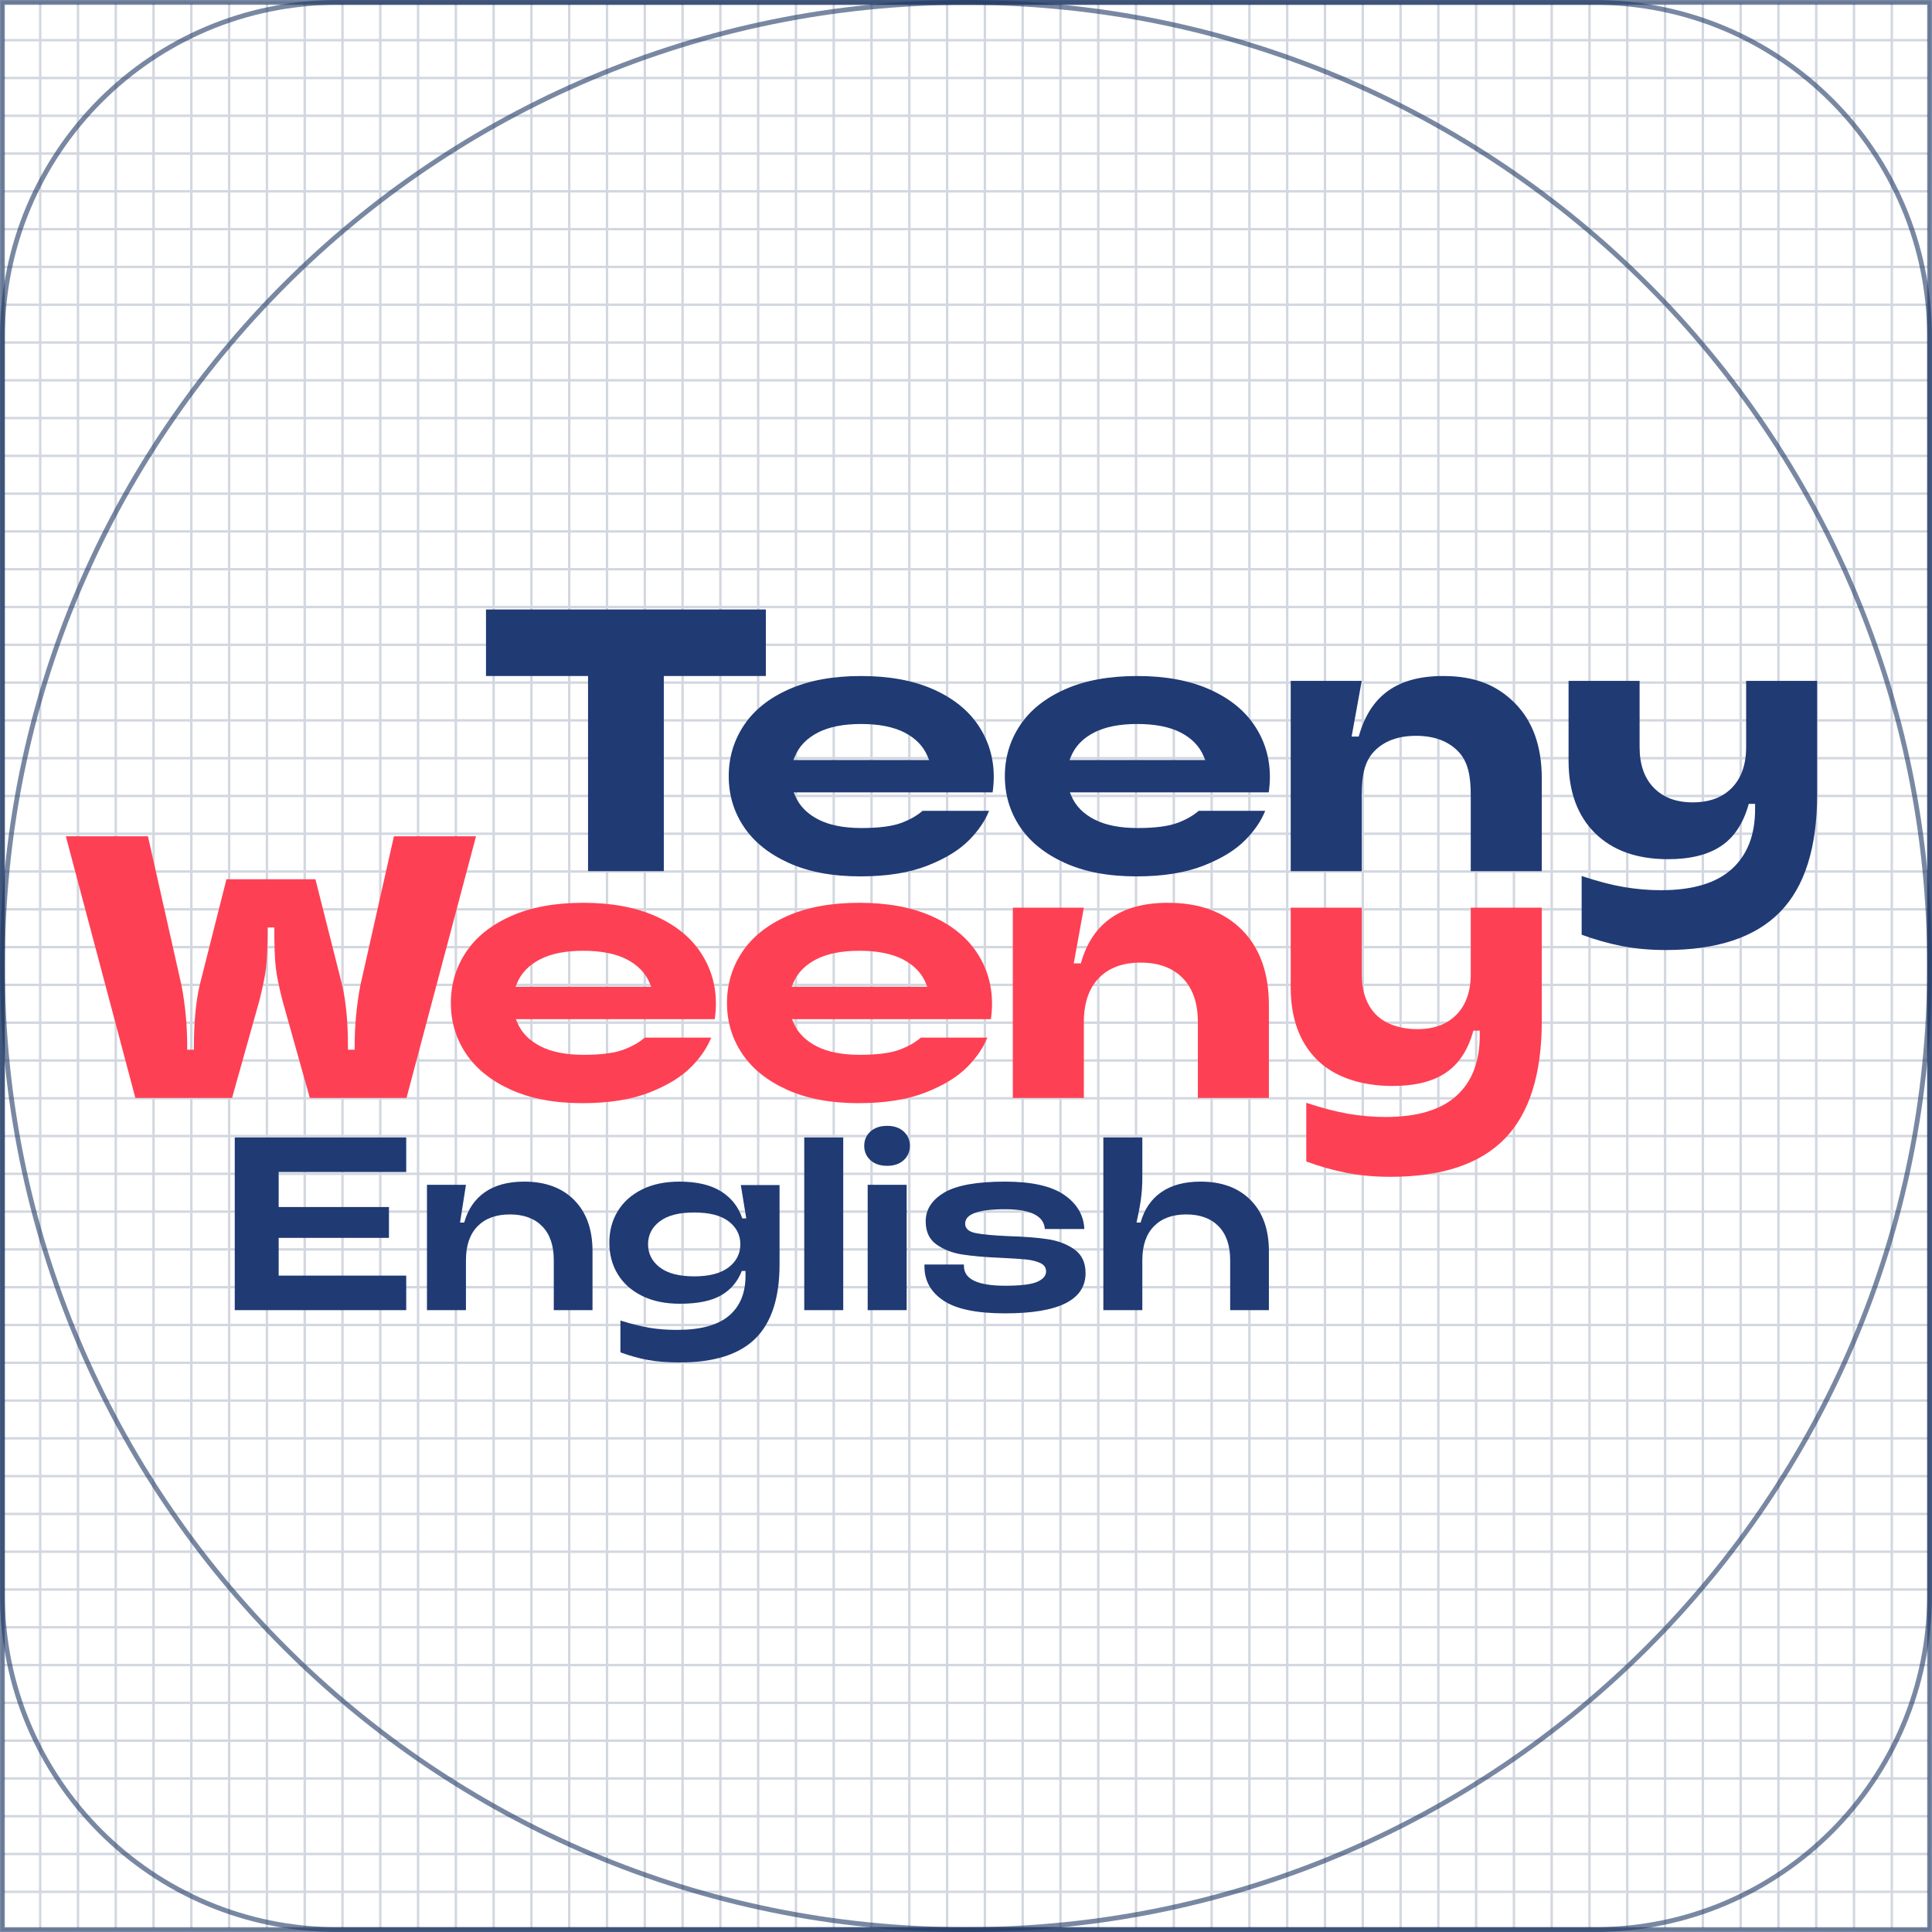
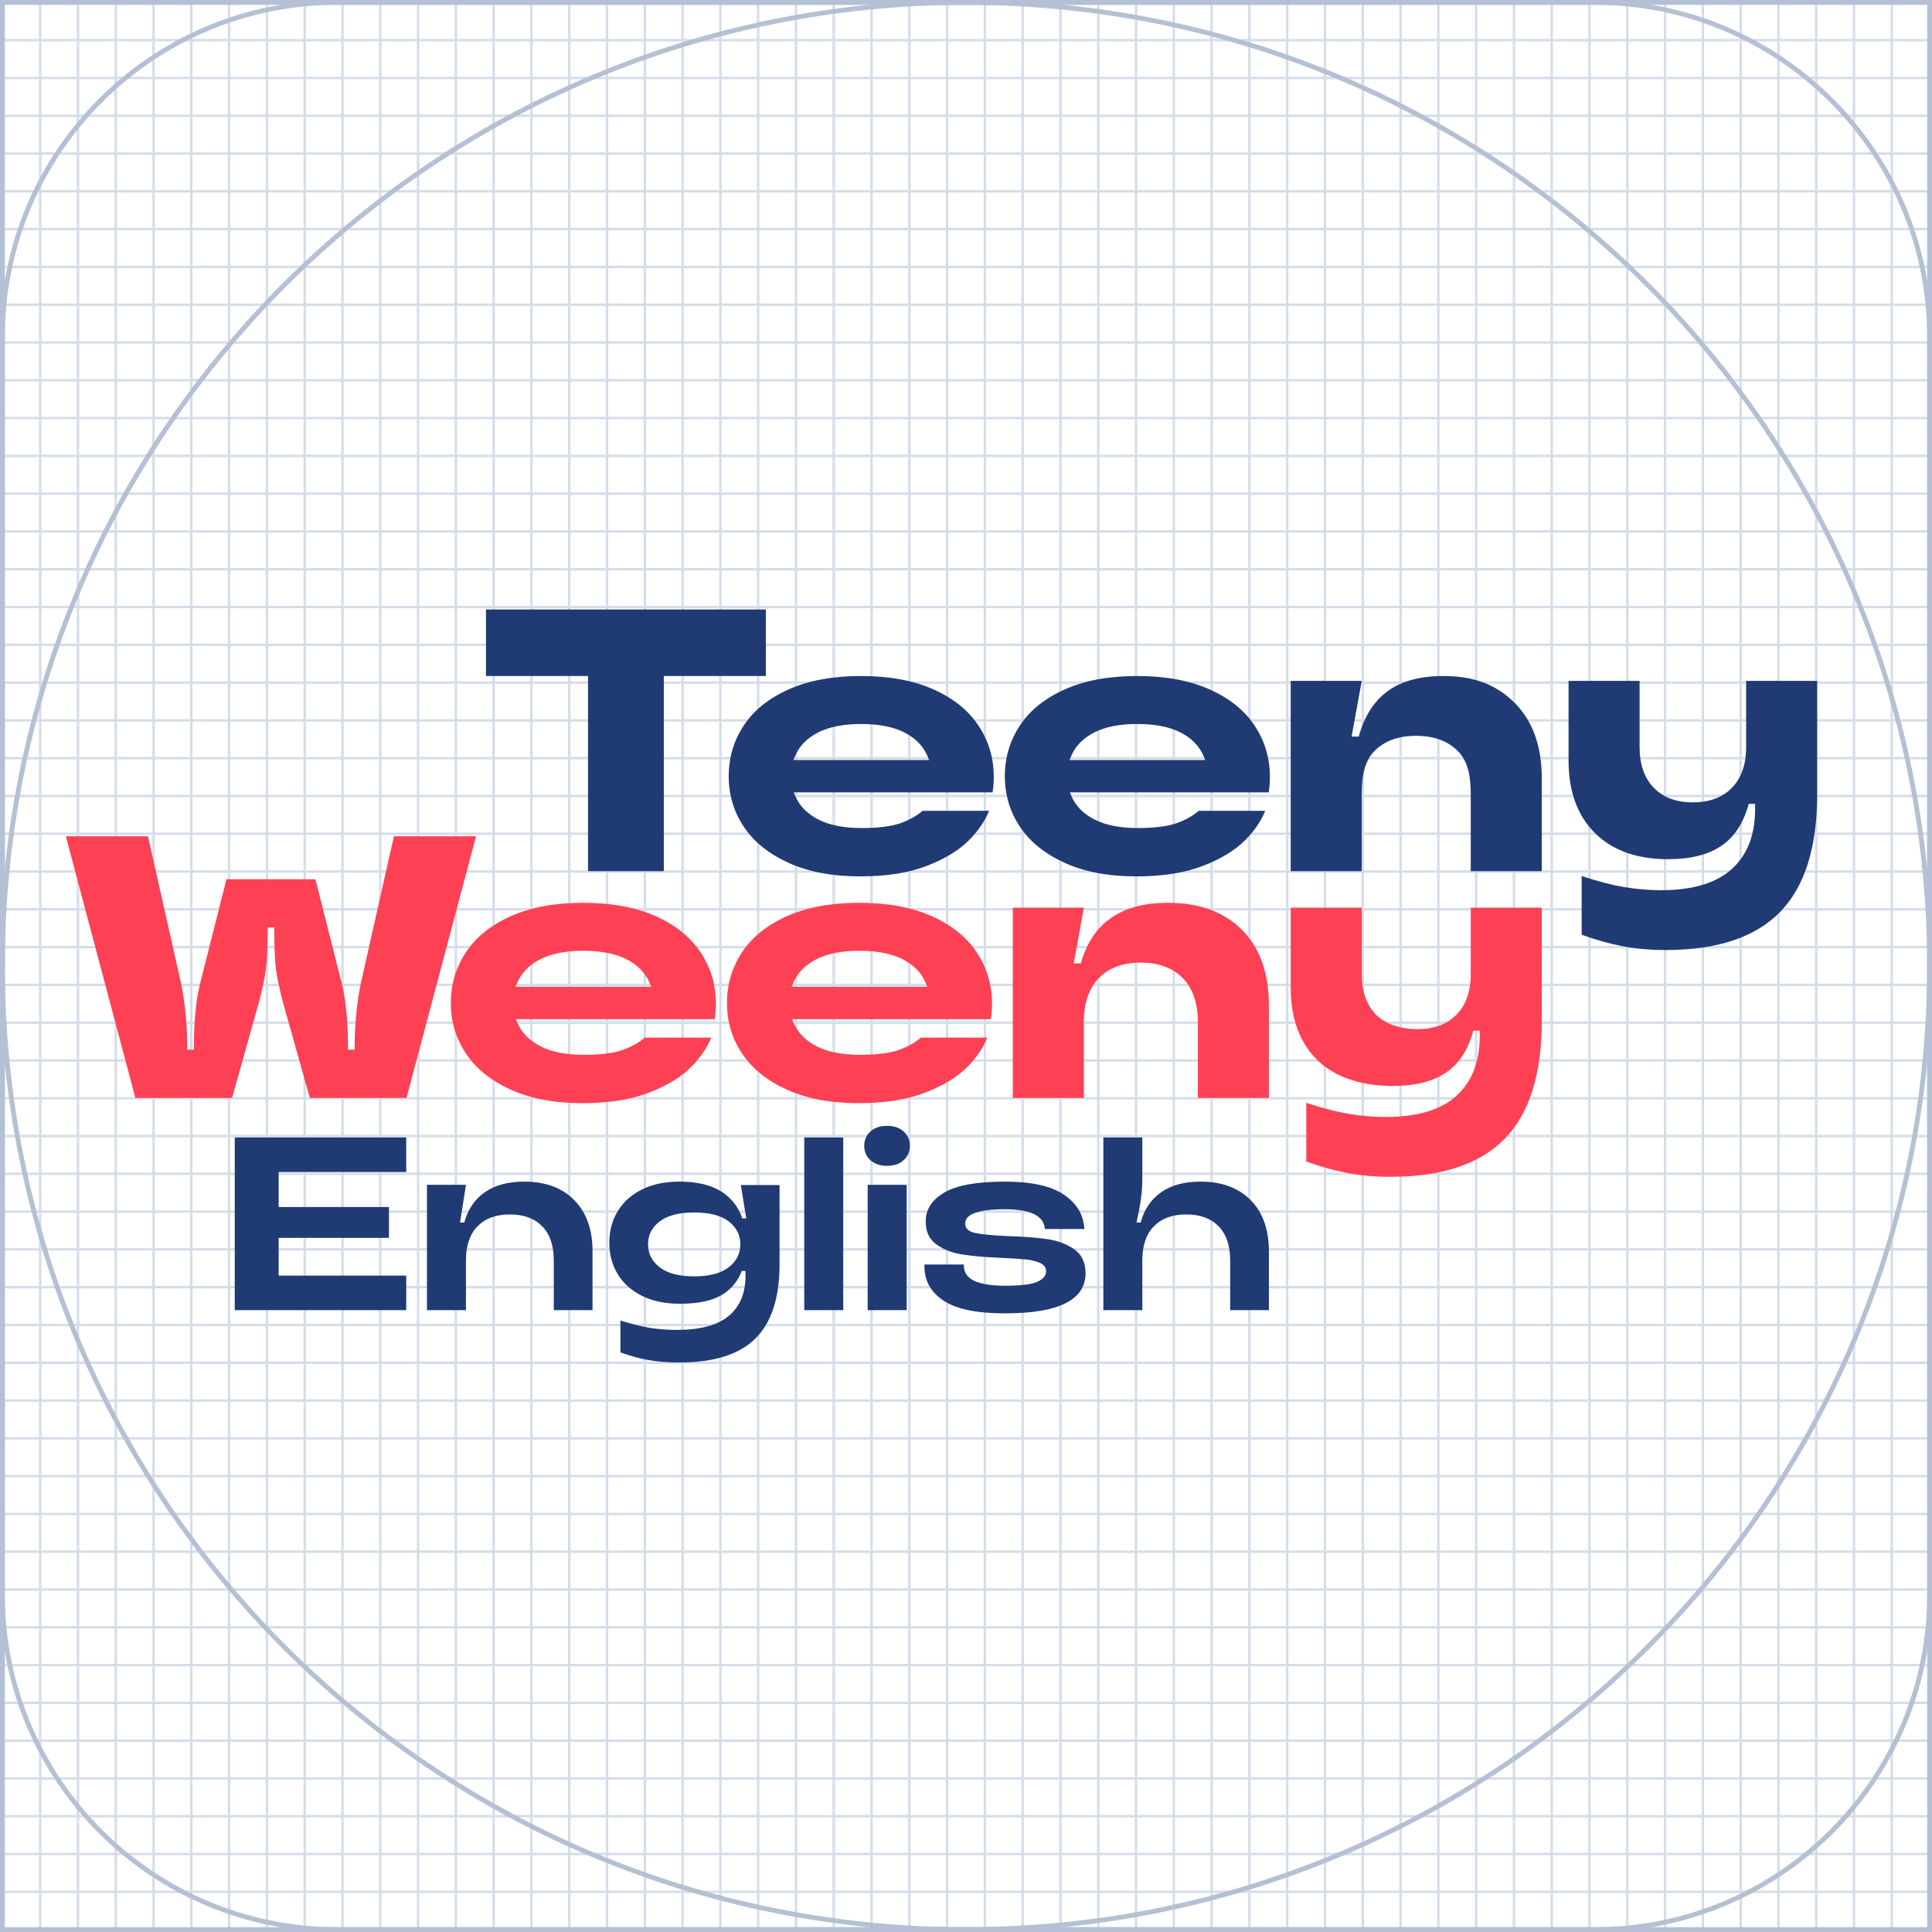
<svg xmlns="http://www.w3.org/2000/svg" version="1.1" id="Layer_1" x="0px" y="0px" viewBox="0 0 802 802" style="enable-background:new 0 0 802 802;" xml:space="preserve">
  <style type="text/css">
- 	.st0{opacity:0.2;}
- 	.st1{fill:none;stroke:#203864;stroke-miterlimit:10;}
- 	.st2{opacity:0.6;fill:none;stroke:#203864;stroke-width:2;stroke-miterlimit:10;enable-background:new    ;}
+ 	.st0{enable-background:new    ;}
+ 	.st1{fill:none;stroke:#D4DDE8;stroke-miterlimit:10;}
+ 	.st2{fill:none;stroke:#B4C0D3;stroke-width:2;stroke-miterlimit:10;enable-background:new    ;}
	.st3{fill:#203A74;}
	.st4{fill:#FE4054;}
</style>
  <g class="st0">
    <rect x="1" y="1" class="st1" width="800" height="800" />
    <line class="st1" x1="1" y1="785.314" x2="801" y2="785.314" />
    <line class="st1" x1="1" y1="769.627" x2="801" y2="769.627" />
    <line class="st1" x1="1" y1="753.941" x2="801" y2="753.941" />
    <line class="st1" x1="1" y1="738.255" x2="801" y2="738.255" />
    <line class="st1" x1="1" y1="722.569" x2="801" y2="722.569" />
    <line class="st1" x1="1" y1="706.882" x2="801" y2="706.882" />
    <line class="st1" x1="1" y1="691.196" x2="801" y2="691.196" />
    <line class="st1" x1="1" y1="675.51" x2="801" y2="675.51" />
    <line class="st1" x1="1" y1="659.824" x2="801" y2="659.824" />
    <line class="st1" x1="1" y1="644.137" x2="801" y2="644.137" />
    <line class="st1" x1="1" y1="628.451" x2="801" y2="628.451" />
    <line class="st1" x1="1" y1="612.765" x2="801" y2="612.765" />
    <line class="st1" x1="1" y1="597.078" x2="801" y2="597.078" />
    <line class="st1" x1="1" y1="581.392" x2="801" y2="581.392" />
    <line class="st1" x1="1" y1="565.706" x2="801" y2="565.706" />
    <line class="st1" x1="1" y1="550.02" x2="801" y2="550.02" />
    <line class="st1" x1="1" y1="534.333" x2="801" y2="534.333" />
    <line class="st1" x1="1" y1="518.647" x2="801" y2="518.647" />
    <line class="st1" x1="1" y1="502.961" x2="801" y2="502.961" />
    <line class="st1" x1="1" y1="487.275" x2="801" y2="487.275" />
    <line class="st1" x1="1" y1="471.588" x2="801" y2="471.588" />
    <line class="st1" x1="1" y1="455.902" x2="801" y2="455.902" />
    <line class="st1" x1="1" y1="440.216" x2="801" y2="440.216" />
    <line class="st1" x1="1" y1="424.529" x2="801" y2="424.529" />
    <line class="st1" x1="1" y1="408.843" x2="801" y2="408.843" />
    <line class="st1" x1="1" y1="393.157" x2="801" y2="393.157" />
    <line class="st1" x1="1" y1="377.471" x2="801" y2="377.471" />
    <line class="st1" x1="1" y1="361.784" x2="801" y2="361.784" />
    <line class="st1" x1="1" y1="346.098" x2="801" y2="346.098" />
    <line class="st1" x1="1" y1="330.412" x2="801" y2="330.412" />
    <line class="st1" x1="1" y1="314.725" x2="801" y2="314.725" />
    <line class="st1" x1="1" y1="299.039" x2="801" y2="299.039" />
    <line class="st1" x1="1" y1="283.353" x2="801" y2="283.353" />
    <line class="st1" x1="1" y1="267.667" x2="801" y2="267.667" />
    <line class="st1" x1="1" y1="251.98" x2="801" y2="251.98" />
    <line class="st1" x1="1" y1="236.294" x2="801" y2="236.294" />
    <line class="st1" x1="1" y1="220.608" x2="801" y2="220.608" />
    <line class="st1" x1="1" y1="204.922" x2="801" y2="204.922" />
    <line class="st1" x1="1" y1="189.235" x2="801" y2="189.235" />
    <line class="st1" x1="1" y1="173.549" x2="801" y2="173.549" />
    <line class="st1" x1="1" y1="157.863" x2="801" y2="157.863" />
    <line class="st1" x1="1" y1="142.176" x2="801" y2="142.176" />
    <line class="st1" x1="1" y1="126.49" x2="801" y2="126.49" />
    <line class="st1" x1="1" y1="110.804" x2="801" y2="110.804" />
    <line class="st1" x1="1" y1="95.118" x2="801" y2="95.118" />
    <line class="st1" x1="1" y1="79.431" x2="801" y2="79.431" />
    <line class="st1" x1="1" y1="63.745" x2="801" y2="63.745" />
    <line class="st1" x1="1" y1="48.059" x2="801" y2="48.059" />
    <line class="st1" x1="1" y1="32.373" x2="801" y2="32.373" />
    <line class="st1" x1="1" y1="16.686" x2="801" y2="16.686" />
    <line class="st1" x1="785.314" y1="1" x2="785.314" y2="801" />
    <line class="st1" x1="769.627" y1="1" x2="769.627" y2="801" />
    <line class="st1" x1="753.941" y1="1" x2="753.941" y2="801" />
    <line class="st1" x1="738.255" y1="1" x2="738.255" y2="801" />
    <line class="st1" x1="722.569" y1="1" x2="722.569" y2="801" />
    <line class="st1" x1="706.882" y1="1" x2="706.882" y2="801" />
    <line class="st1" x1="691.196" y1="1" x2="691.196" y2="801" />
    <line class="st1" x1="675.51" y1="1" x2="675.51" y2="801" />
    <line class="st1" x1="659.824" y1="1" x2="659.824" y2="801" />
    <line class="st1" x1="644.137" y1="1" x2="644.137" y2="801" />
    <line class="st1" x1="628.451" y1="1" x2="628.451" y2="801" />
    <line class="st1" x1="612.765" y1="1" x2="612.765" y2="801" />
    <line class="st1" x1="597.078" y1="1" x2="597.078" y2="801" />
    <line class="st1" x1="581.392" y1="1" x2="581.392" y2="801" />
    <line class="st1" x1="565.706" y1="1" x2="565.706" y2="801" />
    <line class="st1" x1="550.02" y1="1" x2="550.02" y2="801" />
    <line class="st1" x1="534.333" y1="1" x2="534.333" y2="801" />
    <line class="st1" x1="518.647" y1="1" x2="518.647" y2="801" />
    <line class="st1" x1="502.961" y1="1" x2="502.961" y2="801" />
    <line class="st1" x1="487.275" y1="1" x2="487.275" y2="801" />
    <line class="st1" x1="471.588" y1="1" x2="471.588" y2="801" />
    <line class="st1" x1="455.902" y1="1" x2="455.902" y2="801" />
    <line class="st1" x1="440.216" y1="1" x2="440.216" y2="801" />
    <line class="st1" x1="424.529" y1="1" x2="424.529" y2="801" />
    <line class="st1" x1="408.843" y1="1" x2="408.843" y2="801" />
    <line class="st1" x1="393.157" y1="1" x2="393.157" y2="801" />
    <line class="st1" x1="377.471" y1="1" x2="377.471" y2="801" />
    <line class="st1" x1="361.784" y1="1" x2="361.784" y2="801" />
    <line class="st1" x1="346.098" y1="1" x2="346.098" y2="801" />
    <line class="st1" x1="330.412" y1="1" x2="330.412" y2="801" />
    <line class="st1" x1="314.725" y1="1" x2="314.725" y2="801" />
    <line class="st1" x1="299.039" y1="1" x2="299.039" y2="801" />
    <line class="st1" x1="283.353" y1="1" x2="283.353" y2="801" />
    <line class="st1" x1="267.667" y1="1" x2="267.667" y2="801" />
    <line class="st1" x1="251.98" y1="1" x2="251.98" y2="801" />
    <line class="st1" x1="236.294" y1="1" x2="236.294" y2="801" />
    <line class="st1" x1="220.608" y1="1" x2="220.608" y2="801" />
    <line class="st1" x1="204.922" y1="1" x2="204.922" y2="801" />
    <line class="st1" x1="189.235" y1="1" x2="189.235" y2="801" />
    <line class="st1" x1="173.549" y1="1" x2="173.549" y2="801" />
    <line class="st1" x1="157.863" y1="1" x2="157.863" y2="801" />
    <line class="st1" x1="142.176" y1="1" x2="142.176" y2="801" />
    <line class="st1" x1="126.49" y1="1" x2="126.49" y2="801" />
    <line class="st1" x1="110.804" y1="1" x2="110.804" y2="801" />
    <line class="st1" x1="95.118" y1="1" x2="95.118" y2="801" />
    <line class="st1" x1="79.431" y1="1" x2="79.431" y2="801" />
    <line class="st1" x1="63.745" y1="1" x2="63.745" y2="801" />
    <line class="st1" x1="48.059" y1="1" x2="48.059" y2="801" />
    <line class="st1" x1="32.373" y1="1" x2="32.373" y2="801" />
    <line class="st1" x1="16.686" y1="1" x2="16.686" y2="801" />
  </g>
  <path class="st2" d="M401,801L401,801C180.086,801,1,621.914,1,401l0,0C1,180.086,180.086,1,401,1l0,0  c220.914,0,400,179.086,400,400l0,0C801,621.914,621.914,801,401,801z" />
  <path class="st2" d="M662,801H140C63.232,801,1,738.768,1,662V140C1,63.232,63.232,1,140,1h522c76.768,0,139,62.232,139,139v522  C801,738.768,738.768,801,662,801z" />
  <rect x="1" y="1" class="st2" width="800" height="800" />
  <g id="Logotype_3_">
    <g id="English_7_">
      <path class="st3" d="M168.629,472.172v14.338h-52.95v14.543h45.781v12.802h-45.78v15.669h52.95v14.339H97.45v-71.692h71.179    V472.172z" />
      <path class="st3" d="M177.241,543.865v-52.028h16.182l-2.458,15.67h1.741c1.501-5.462,4.353-9.661,8.552-12.598    c4.199-2.935,9.643-4.404,16.336-4.404c8.808,0,15.737,2.561,20.79,7.682c5.052,5.121,7.579,12.187,7.579,21.2v24.478h-16.08    v-20.79c0-6.077-1.605-10.754-4.813-14.032c-3.21-3.277-7.682-4.916-13.417-4.916s-10.208,1.639-13.416,4.916    c-3.21,3.277-4.814,7.955-4.814,14.032v20.79L177.241,543.865L177.241,543.865z" />
      <path class="st3" d="M269.017,564.553c-3.756-0.683-7.579-1.741-11.471-3.175v-13.211c4.574,1.434,8.619,2.44,12.136,3.021    c3.516,0.58,7.288,0.871,11.317,0.871c9.763,0,16.951-1.946,21.56-5.837c4.609-3.893,6.912-9.423,6.912-16.592v-2.049h-1.536    c-1.707,4.439-4.577,7.82-8.603,10.139c-4.03,2.323-9.73,3.482-17.104,3.482c-6.078,0-11.317-1.091-15.721-3.277    c-4.404-2.184-7.767-5.188-10.088-9.013c-2.322-3.823-3.482-8.193-3.482-13.109c0-4.847,1.16-9.182,3.482-13.007    c2.321-3.823,5.667-6.826,10.037-9.013c4.369-2.184,9.559-3.277,15.567-3.277c7.169,0,12.905,1.332,17.206,3.995    c4.302,2.663,7.272,6.418,8.911,11.266h1.639l-2.253-13.826h16.079v32.876c0,13.929-3.346,24.204-10.036,30.828    c-6.694,6.622-17.173,9.935-31.443,9.935C277.142,565.577,272.771,565.235,269.017,564.553z M302.457,526.095    c3.241-2.491,4.865-5.684,4.865-9.575c0-3.893-1.625-7.067-4.865-9.525c-3.245-2.458-8.006-3.688-14.287-3.688    c-6.283,0-11.045,1.23-14.287,3.688c-3.244,2.458-4.865,5.632-4.865,9.525c0,3.892,1.621,7.084,4.865,9.575    c3.242,2.493,8.004,3.738,14.287,3.738C294.45,529.833,299.212,528.588,302.457,526.095z" />
      <path class="st3" d="M350.039,543.865h-16.182v-71.692h16.182V543.865z" />
      <path class="st3" d="M361.313,481.595c-1.707-1.57-2.56-3.55-2.56-5.94c0-2.389,0.853-4.368,2.56-5.94    c1.706-1.57,4.028-2.356,6.965-2.356c2.867,0,5.154,0.786,6.862,2.356c1.706,1.571,2.56,3.551,2.56,5.94    c0,2.391-0.854,4.37-2.56,5.94c-1.707,1.572-3.995,2.355-6.862,2.355C365.341,483.95,363.02,483.166,361.313,481.595z     M376.369,543.865h-16.183v-52.028h16.183V543.865z" />
      <path class="st3" d="M391.691,539.921c-5.293-3.516-7.938-8.245-7.938-14.185v-0.819h16.387v0.615c0,5.463,5.7,8.193,17.104,8.193    c6.486,0,10.941-0.546,13.365-1.639c2.424-1.092,3.636-2.526,3.636-4.302c0-1.57-0.803-2.73-2.406-3.482    c-1.605-0.751-3.603-1.245-5.992-1.485c-2.39-0.238-5.804-0.461-10.241-0.666c-6.555-0.272-11.916-0.732-16.08-1.382    c-4.165-0.649-7.75-2.031-10.754-4.148c-3.005-2.115-4.506-5.326-4.506-9.627c0-4.917,2.56-8.893,7.681-11.932    c5.121-3.037,13.553-4.558,25.297-4.558c10.992,0,19.152,1.828,24.478,5.479c5.325,3.654,8.125,8.383,8.398,14.185h-16.388    c-0.409-5.462-5.906-8.193-16.489-8.193c-11.061,0-16.592,1.981-16.592,5.94c0,2.049,1.434,3.364,4.302,3.943    c2.867,0.581,7.441,1.008,13.724,1.28c6.622,0.205,12.068,0.632,16.336,1.28c4.266,0.651,7.937,2.066,11.01,4.251    c3.072,2.185,4.608,5.463,4.608,9.832c0,11.129-11.129,16.694-33.388,16.694C405.5,545.196,396.981,543.439,391.691,539.921z" />
      <path class="st3" d="M458.015,543.865v-71.692h16.182v16.694c0,3.141-0.204,6.18-0.614,9.115    c-0.409,2.936-1.024,6.112-1.844,9.525h1.742c1.501-5.462,4.352-9.661,8.552-12.598c4.199-2.935,9.643-4.404,16.335-4.404    c8.809,0,15.737,2.561,20.791,7.682c5.051,5.121,7.578,12.187,7.578,21.2v24.478h-16.079v-20.79    c0-6.077-1.604-10.754-4.813-14.032c-3.211-3.277-7.682-4.916-13.417-4.916s-10.208,1.639-13.416,4.916    c-3.21,3.277-4.814,7.955-4.814,14.032v20.79H458.015z" />
    </g>
    <g id="Weeny_4_">
-       <path class="st4" d="M56.19,455.766L27.327,347.141h34.088l13.966,62.071c1.552,8.278,2.328,16.604,2.328,24.984v1.552h2.793    v-1.552c0-9.723,0.776-18.052,2.328-24.984l11.173-44.226h36.932l11.173,44.226c1.552,6.932,2.328,15.261,2.328,24.984v1.552    h2.793v-1.552c0-8.38,0.776-16.706,2.328-24.984l13.966-62.071h34.088l-28.863,108.625h-40.14L117.28,415.42    c-1.45-5.688-2.381-10.265-2.793-13.733c-0.415-3.465-0.621-8.819-0.621-16.061v-0.62h-2.793v0.62    c0,7.243-0.209,12.596-0.621,16.061c-0.415,3.467-1.346,8.045-2.793,13.733l-11.328,40.346H56.19z" />
+       <path class="st4" d="M56.19,455.766L27.327,347.141h34.088l13.966,62.071c1.552,8.278,2.328,16.604,2.328,24.984v1.552h2.793    v-1.552c0-9.723,0.776-18.052,2.328-24.984l11.173-44.226h36.932l11.173,44.226c1.552,6.932,2.328,15.261,2.328,24.984v1.552    h2.793v-1.552c0-8.38,0.776-16.706,2.328-24.984l13.966-62.071h34.088l-28.863,108.625h-40.14L117.28,415.42    c-1.45-5.688-2.381-10.265-2.793-13.733c-0.415-3.465-0.621-8.819-0.621-16.061v-0.62h-2.793v0.62    c0,7.243-0.209,12.596-0.621,16.061c-0.415,3.467-1.346,8.045-2.793,13.733l-11.328,40.346L56.19,455.766L56.19,455.766z" />
      <path class="st4" d="M420.439,455.766v-78.985h29.484l-4.19,23.121h2.948c4.655-16.759,16.706-25.139,36.157-25.139    c13.036,0,23.277,3.751,30.725,11.25c7.448,7.502,11.173,17.923,11.173,31.268v38.484h-29.484v-31.501    c0-7.86-2.094-13.939-6.285-18.233c-4.19-4.292-10.009-6.439-17.458-6.439c-7.448,0-13.243,2.148-17.38,6.439    c-4.139,4.295-6.207,10.373-6.207,18.233v31.501L420.439,455.766L420.439,455.766z" />
      <path class="st4" d="M559.012,486.879c-5.587-1.086-11.174-2.665-16.759-4.733v-24.363c6.517,2.172,12.361,3.698,17.535,4.578    c5.172,0.878,10.293,1.319,15.362,1.319c13.138,0,22.939-2.925,29.407-8.768c6.464-5.843,9.699-14.145,9.699-24.905v-2.173h-2.639    c-2.172,7.968-5.975,13.787-11.406,17.458c-5.431,3.673-12.802,5.509-22.113,5.509c-12.932,0-24.078-3.62-31.371-10.862    c-7.294-7.24-10.94-17.276-10.94-30.104v-33.053h29.484v27.466c0,7.243,1.964,12.88,5.897,16.914    c3.93,4.035,10.345,6.053,17.173,6.053c6.93,0,12.362-2.018,16.294-6.053c3.93-4.034,5.897-9.671,5.897-16.914v-27.466h29.484    V423.8c0,22.139-5.147,38.457-15.44,48.958c-10.295,10.499-26.097,15.751-47.407,15.751    C570.65,488.509,564.598,487.965,559.012,486.879z" />
      <path class="st4" d="M411.803,416.661c0-7.861-2.122-14.974-6.362-21.337c-4.243-6.363-10.502-11.379-18.777-15.052    c-8.278-3.671-18.26-5.509-29.95-5.509c-11.692,0-21.673,1.838-29.95,5.509c-8.278,3.673-14.51,8.665-18.698,14.974    c-4.191,6.311-6.286,13.346-6.286,21.105s2.095,14.768,6.286,21.027c4.189,6.26,10.396,11.25,18.621,14.974    c8.224,3.724,18.128,5.587,29.716,5.587c10.963,0,20.224-1.475,27.776-4.423c7.551-2.948,13.396-6.542,17.535-10.785    c3.815-3.911,6.519-7.912,8.135-12.001h-1.102h-26.502l0,0c-2.327,2.033-5.34,3.734-8.961,5.058    c-3.768,1.38-9.292,2.08-16.417,2.08c-7.272,0-13.278-1.187-17.85-3.527c-4.652-2.378-7.895-5.685-9.638-9.831l-0.603-1.436    h81.514h1.036C411.637,420.862,411.803,418.721,411.803,416.661z M328.638,409.627l0.584-1.427    c1.74-4.249,4.984-7.612,9.641-9.995c4.577-2.341,10.583-3.527,17.851-3.527c7.369,0,13.427,1.187,18.006,3.527    c4.654,2.383,7.898,5.746,9.641,9.995l0.586,1.427H328.638z" />
      <path class="st4" d="M297.179,416.661c0-7.861-2.122-14.974-6.362-21.337c-4.243-6.363-10.502-11.379-18.777-15.052    c-8.278-3.671-18.26-5.509-29.95-5.509c-11.692,0-21.673,1.838-29.95,5.509c-8.278,3.673-14.51,8.665-18.698,14.974    c-4.191,6.311-6.286,13.346-6.286,21.105s2.095,14.768,6.286,21.027c4.189,6.26,10.396,11.25,18.621,14.974    c8.224,3.724,18.128,5.587,29.716,5.587c10.963,0,20.224-1.475,27.776-4.423c7.551-2.948,13.396-6.542,17.535-10.785    c3.815-3.911,6.519-7.912,8.135-12.001h-1.102h-26.502l0,0c-2.327,2.033-5.34,3.734-8.961,5.058    c-3.768,1.38-9.292,2.08-16.417,2.08c-7.272,0-13.278-1.187-17.85-3.527c-4.652-2.378-7.895-5.685-9.638-9.831l-0.604-1.436    h81.514h1.036C297.013,420.862,297.179,418.721,297.179,416.661z M214.015,409.627l0.584-1.427    c1.74-4.249,4.984-7.612,9.641-9.995c4.577-2.341,10.583-3.527,17.851-3.527c7.369,0,13.427,1.187,18.006,3.527    c4.654,2.383,7.898,5.746,9.641,9.995l0.586,1.427H214.015z" />
    </g>
    <g id="Teeny_6_">
      <path class="st3" d="M535.786,361.625V282.64h29.484l-4.19,23.121h2.949c4.655-16.759,15.671-25.139,35.121-25.139    c13.035,0,22.242,3.751,29.691,11.25c7.449,7.502,11.173,17.923,11.173,31.268v38.484H610.53v-31.501    c0-7.86-1.061-13.939-5.249-18.233c-4.191-4.292-10.01-6.439-17.458-6.439c-7.45,0-13.245,2.148-17.381,6.439    c-4.138,4.295-5.173,10.373-5.173,18.233v31.501L535.786,361.625L535.786,361.625z" />
      <path class="st3" d="M673.324,392.738c-5.586-1.086-11.173-2.665-16.759-4.733v-24.363c6.518,2.172,12.362,3.698,17.535,4.578    c5.172,0.878,10.293,1.319,15.363,1.319c13.136,0,22.939-2.925,29.405-8.768c6.465-5.843,9.699-14.145,9.699-24.905v-2.173h-2.637    c-2.173,7.968-5.975,13.787-11.406,17.457c-5.431,3.673-12.802,5.509-22.113,5.509c-12.934,0-23.044-3.62-30.338-10.862    c-7.293-7.24-10.94-17.276-10.94-30.104V282.64h29.484v27.466c0,7.243,1.964,12.88,5.897,16.914    c3.931,4.035,9.311,6.053,16.139,6.053c6.928,0,12.36-2.018,16.294-6.053c3.93-4.034,5.896-9.671,5.896-16.914V282.64h29.484    v47.019c0,22.139-5.147,38.457-15.44,48.958c-10.296,10.499-26.096,15.751-47.407,15.751    C684.962,394.367,678.91,393.824,673.324,392.738z" />
      <path class="st3" d="M527.15,322.52c0-7.861-2.122-14.974-6.362-21.337c-4.243-6.363-10.502-11.379-18.777-15.052    c-8.278-3.671-18.26-5.509-29.95-5.509c-11.692,0-21.673,1.838-29.95,5.509c-8.278,3.673-14.51,8.665-18.698,14.974    c-4.191,6.311-6.286,13.346-6.286,21.105s2.095,14.768,6.286,21.027c4.189,6.26,10.396,11.25,18.621,14.974    c8.224,3.724,18.128,5.587,29.716,5.587c10.964,0,20.224-1.475,27.776-4.423c7.551-2.948,13.396-6.542,17.535-10.785    c3.815-3.911,6.518-7.912,8.135-12.001h-1.102h-26.502l0,0c-2.327,2.033-5.34,3.734-8.961,5.058    c-3.768,1.38-9.292,2.08-16.417,2.08c-7.272,0-13.278-1.187-17.85-3.527c-4.652-2.378-7.895-5.685-9.638-9.831l-0.604-1.436    h81.514h1.036C526.983,326.721,527.15,324.58,527.15,322.52z M443.985,315.485l0.584-1.427c1.74-4.249,4.984-7.612,9.641-9.995    c4.577-2.341,10.583-3.527,17.851-3.527c7.369,0,13.427,1.187,18.006,3.527c4.654,2.383,7.898,5.746,9.641,9.995l0.586,1.427    H443.985z" />
      <path class="st3" d="M412.526,322.52c0-7.861-2.122-14.974-6.362-21.337c-4.243-6.363-10.502-11.379-18.777-15.052    c-8.278-3.671-18.26-5.509-29.95-5.509c-11.692,0-21.673,1.838-29.95,5.509c-8.278,3.673-14.51,8.665-18.698,14.974    c-4.191,6.311-6.286,13.346-6.286,21.105s2.095,14.768,6.286,21.027c4.189,6.26,10.396,11.25,18.621,14.974    c8.224,3.724,18.128,5.587,29.716,5.587c10.963,0,20.224-1.475,27.776-4.423c7.551-2.948,13.396-6.542,17.535-10.785    c3.815-3.911,6.519-7.912,8.135-12.001h-1.102h-26.502l0,0c-2.327,2.033-5.34,3.734-8.961,5.058    c-3.768,1.38-9.292,2.08-16.417,2.08c-7.272,0-13.278-1.187-17.85-3.527c-4.652-2.378-7.895-5.685-9.638-9.831l-0.604-1.436    h81.514h1.036C412.36,326.721,412.526,324.58,412.526,322.52z M329.362,315.485l0.584-1.427c1.74-4.249,4.984-7.612,9.641-9.995    c4.577-2.341,10.583-3.527,17.851-3.527c7.369,0,13.427,1.187,18.006,3.527c4.654,2.383,7.898,5.746,9.641,9.995l0.586,1.427    H329.362z" />
      <path class="st3" d="M275.556,361.625h-31.449v-81.003h-42.364V253H317.92v27.622h-42.364L275.556,361.625L275.556,361.625z" />
    </g>
  </g>
</svg>
